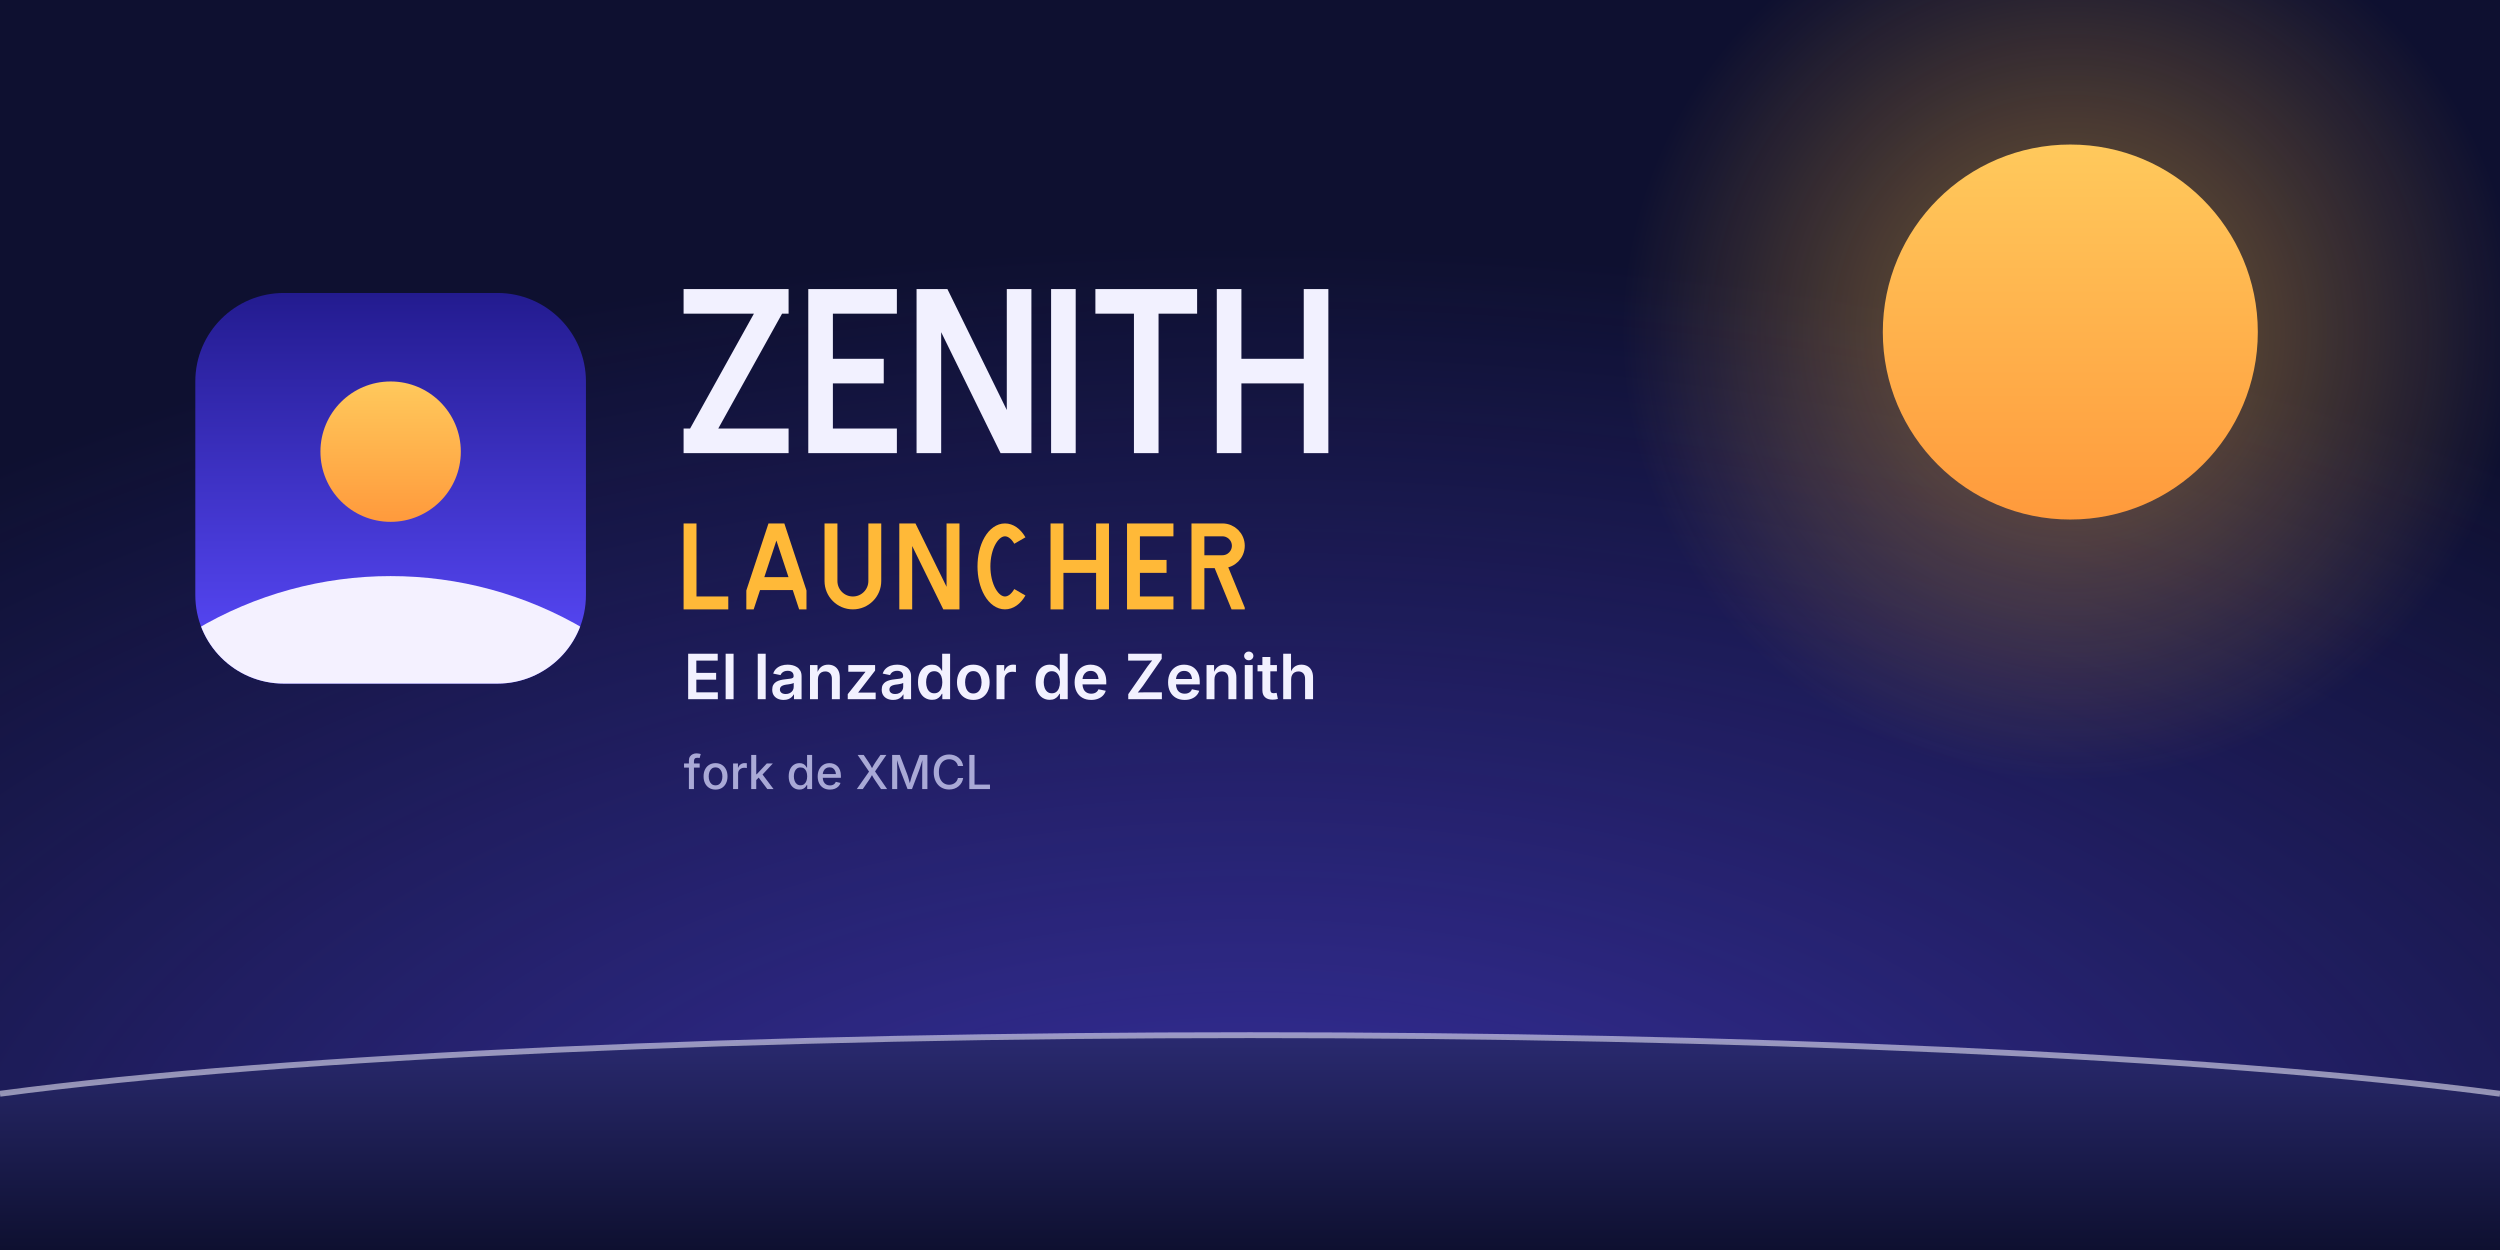
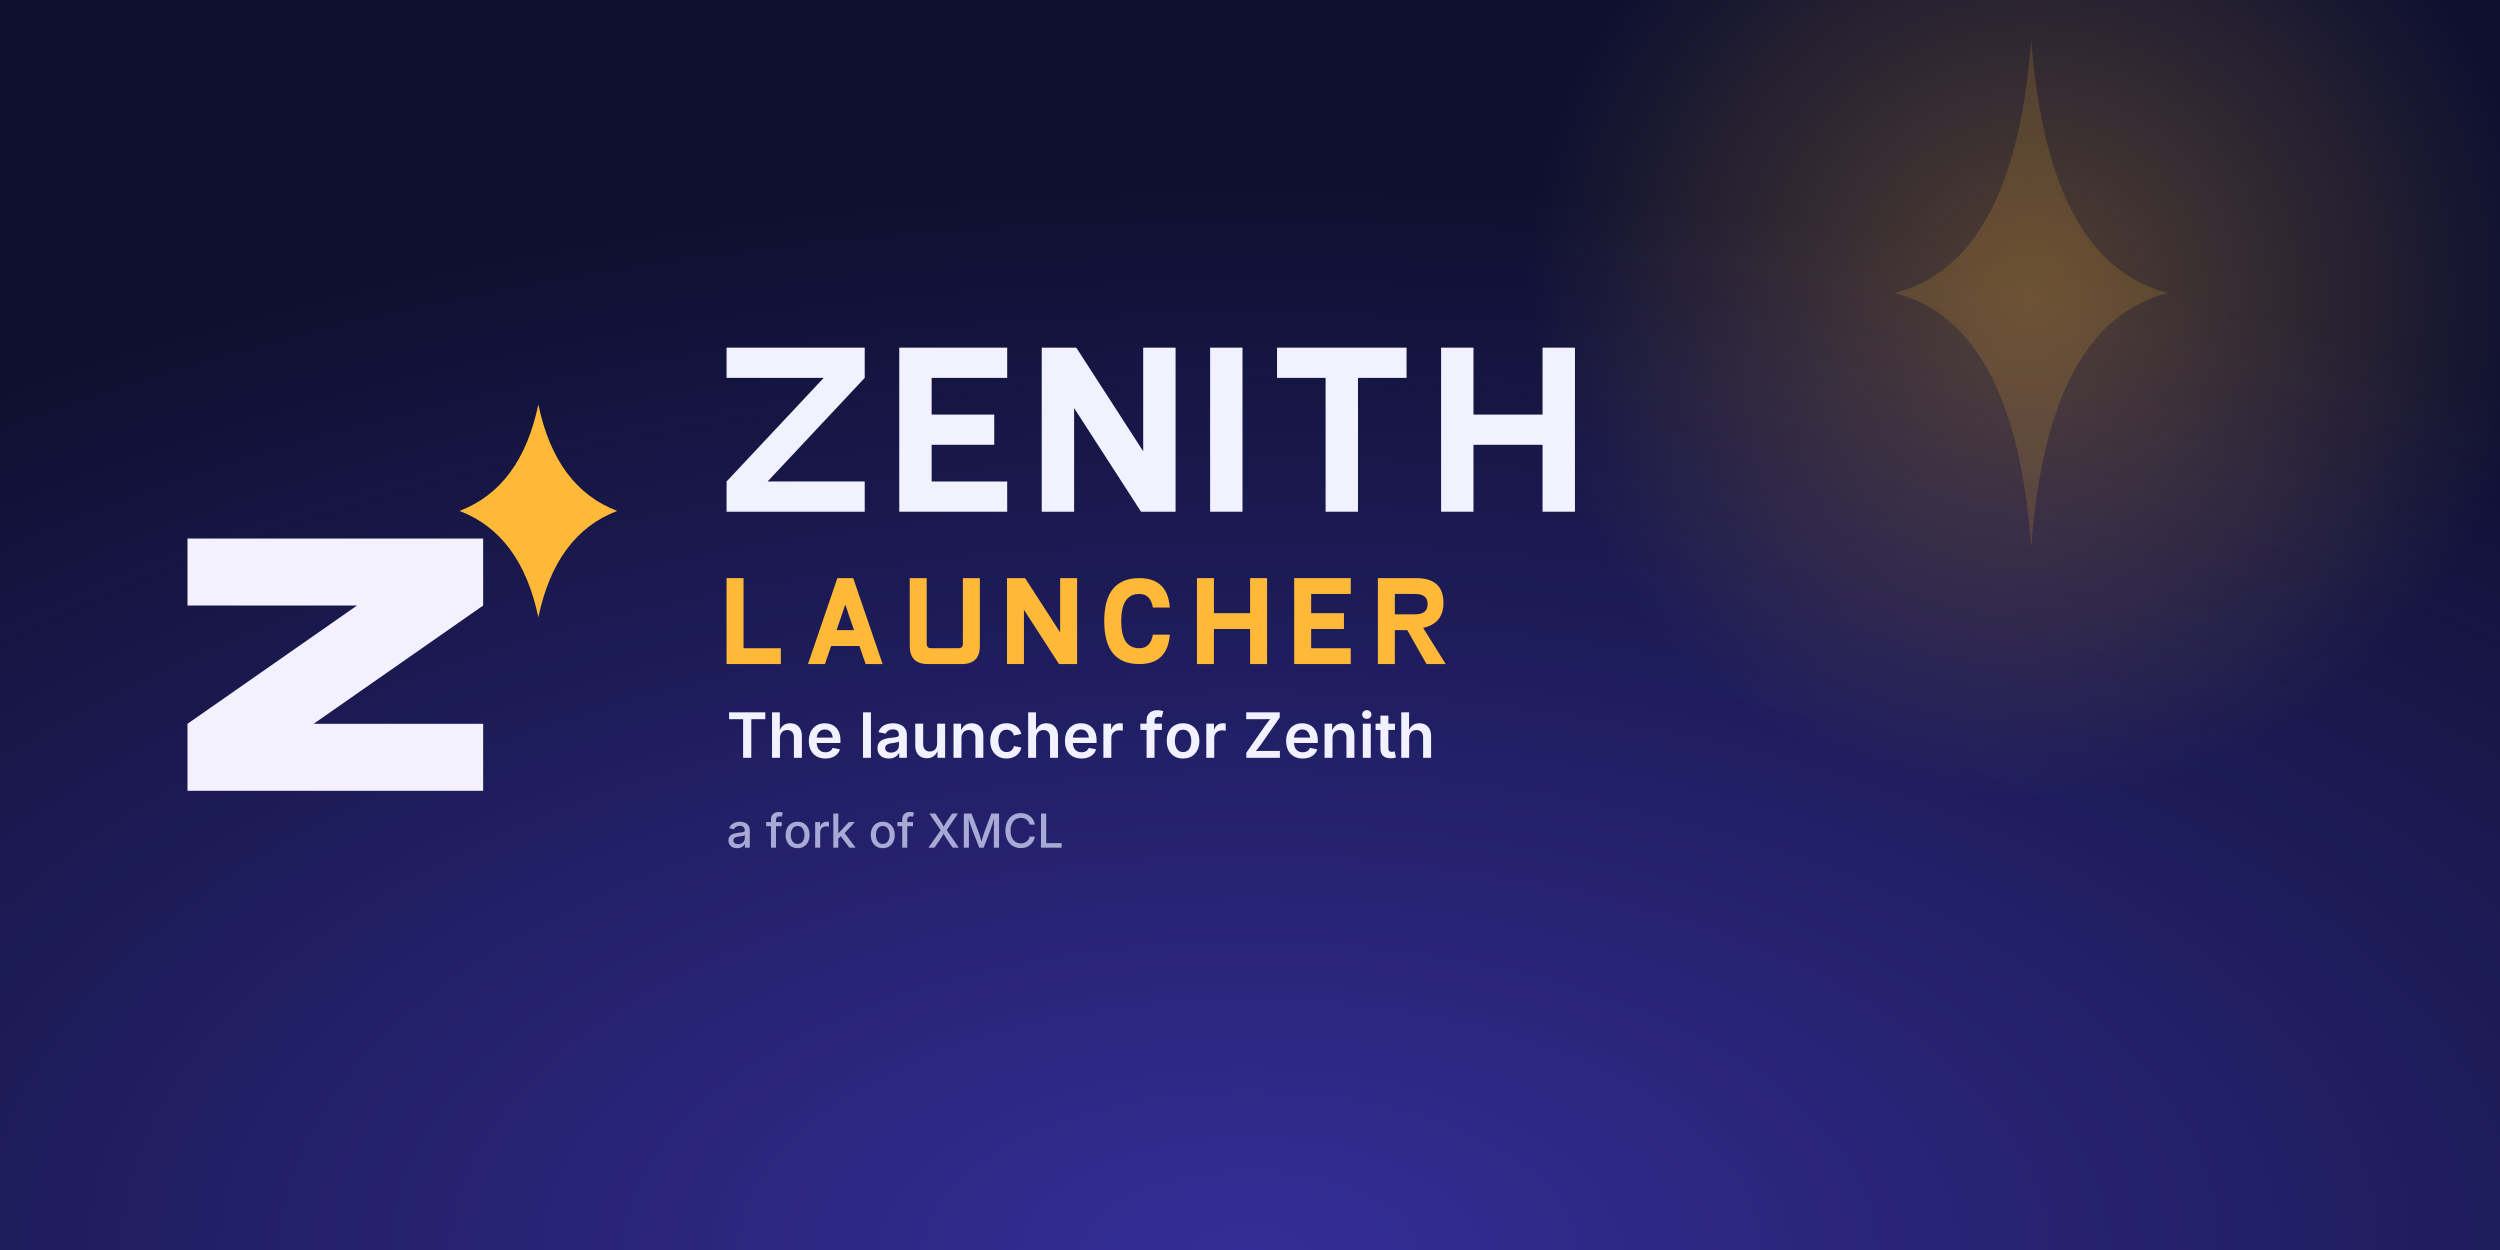
<svg xmlns="http://www.w3.org/2000/svg" width="1280" height="640" viewBox="0 0 1280 640" role="img" aria-label="Zenith Launcher">
  <defs>
-     <radialGradient id="glow" cx="0.5" cy="1" r="0.8">
-       <stop offset="0" stop-color="#5B4BFF" stop-opacity=".55" />
+     <radialGradient id="glow" cx="0.5" cy="1" r="0.85">
+       <stop offset="0" stop-color="#5B4BFF" stop-opacity=".5" />
      <stop offset="1" stop-color="#5B4BFF" stop-opacity="0" />
    </radialGradient>
-     <linearGradient id="sunb" x1="0" y1="0" x2="0" y2="1">
-       <stop offset="0" stop-color="#FFC95C" />
-       <stop offset="1" stop-color="#FF9A3C" />
-     </linearGradient>
    <radialGradient id="halo" cx="0.5" cy="0.5" r="0.5">
-       <stop offset="0.35" stop-color="#FFB938" stop-opacity=".30" />
+       <stop offset="0" stop-color="#FFB938" stop-opacity=".28" />
      <stop offset="1" stop-color="#FFB938" stop-opacity="0" />
    </radialGradient>
-     <linearGradient id="bg" x1="0" y1="0" x2="0" y2="1">
-       <stop offset="0" stop-color="#231B8F" />
-       <stop offset="1" stop-color="#5B4BFF" />
-     </linearGradient>
-     <linearGradient id="sun" x1="0" y1="0" x2="0" y2="1">
-       <stop offset="0" stop-color="#FFC95C" />
-       <stop offset="1" stop-color="#FF9A3C" />
-     </linearGradient>
-     <linearGradient id="hz" x1="0" y1="0" x2="0" y2="1">
-       <stop offset="0" stop-color="#2A2A70" />
-       <stop offset="1" stop-color="#0E1030" />
-     </linearGradient>
  </defs>
  <rect width="1280" height="640" fill="#0E1030" />
  <rect width="1280" height="640" fill="url(#glow)" />
-   <circle cx="1060" cy="170" r="230" fill="url(#halo)" />
-   <circle cx="1060" cy="170" r="96" fill="url(#sunb)" />
-   <path d="M0 560C300 520 980 520 1280 560V640H0Z" fill="url(#hz)" />
-   <path d="M0 560C300 520 980 520 1280 560" fill="none" stroke="#F4F1FF" stroke-opacity=".55" stroke-width="3" />
-   <g transform="translate(100 150) scale(0.78125)">
-     <rect width="256" height="256" rx="58" fill="url(#bg)" />
-     <circle cx="128" cy="104" r="46" fill="url(#sun)" />
-     <clipPath id="tc">
-       <rect width="256" height="256" rx="58" />
-     </clipPath>
-     <path d="M0 220.8A250 250 0 0 1 256 220.8V256H0Z" fill="#F4F1FF" clip-path="url(#tc)" />
-   </g>
-   <defs>
-     <clipPath id="zc64">
-       <rect x="0" y="0" width="64" height="100" />
-     </clipPath>
-     <clipPath id="zc54">
-       <rect x="0" y="0" width="54" height="100" />
-     </clipPath>
-     <clipPath id="zc70">
-       <rect x="0" y="0" width="70" height="100" />
-     </clipPath>
-     <clipPath id="zc15">
-       <rect x="0" y="0" width="15" height="100" />
-     </clipPath>
-     <clipPath id="zc62">
-       <rect x="0" y="0" width="62" height="100" />
-     </clipPath>
-     <clipPath id="zc68">
-       <rect x="0" y="0" width="68" height="100" />
-     </clipPath>
-   </defs>
-   <g transform="translate(350 148) scale(0.84)" fill="none" stroke="#F2F1FF" stroke-width="15" stroke-linejoin="miter" stroke-miterlimit="10">
-     <g transform="translate(0 0)">
-       <g clip-path="url(#zc64)">
-         <path d="M0 7.5H64M0 92.5H64M62 -4L2 104" />
+   <circle cx="1040" cy="150" r="260" fill="url(#halo)" />
+   <path d="M1040 20Q1048.4 134.4 1110 150Q1048.4 165.6 1040 280Q1031.6 165.6 970 150Q1031.6 134.4 1040 20Z" fill="#FFB938" fill-opacity=".16" />
+   <g transform="translate(0 46)">
+     <g transform="translate(96 150)">
+       <g transform="translate(0 79.72) scale(1.00917)">
+         <path d="M0 0L150 0L150 34L64 94L150 94L150 128L0 128L0 94L86 34L0 34Z" fill="#F4F1FF" />
+         <path d="M178 -68Q186.8 -25.88 218 -14Q186.8 -2.12 178 40Q169.2 -2.12 138 -14Q169.2 -25.88 178 -68Z" fill="#FFB938" />
      </g>
    </g>
-     <g transform="translate(76 0)">
-       <g clip-path="url(#zc54)">
-         <path d="M7.5 0V100M0 7.5H54M0 50H46M0 92.5H54" />
-       </g>
+     <g transform="translate(372 132) scale(1.10526)" fill="#F2F1FF">
+       <path transform="translate(0 0)" d="M0 0L64 0L64 14L19 62L64 62L64 76L0 76L0 62L45 14L0 14Z" fill-rule="evenodd" />
+       <path transform="translate(80 0)" d="M0 0L50 0L50 14L15 14L15 31L44 31L44 45L15 45L15 62L50 62L50 76L0 76Z" fill-rule="evenodd" />
+       <path transform="translate(146 0)" d="M0 0L16 0L47 48L47 0L62 0L62 76L46 76L15 28L15 76L0 76Z" fill-rule="evenodd" />
+       <path transform="translate(224 0)" d="M0 0L15 0L15 76L0 76Z" fill-rule="evenodd" />
+       <path transform="translate(255 0)" d="M0 0L60 0L60 14L37.5 14L37.5 76L22.5 76L22.5 14L0 14Z" fill-rule="evenodd" />
+       <path transform="translate(331 0)" d="M0 0L15 0L15 31L47 31L47 0L62 0L62 76L47 76L47 45L15 45L15 76L0 76Z" fill-rule="evenodd" />
    </g>
-     <g transform="translate(142 0)">
-       <g clip-path="url(#zc70)">
-         <path d="M7.5 0V100M62.5 0V100M7.5 -6L62.5 106" />
-       </g>
+     <g transform="translate(372 250) scale(0.57895)" fill="#FFB938">
+       <path transform="translate(0 0)" d="M0 0L15 0L15 62L48 62L48 76L0 76Z" fill-rule="evenodd" />
+       <path transform="translate(72 0)" d="M0 76L26 0L40 0L66 76L51 76L45.5 60L20.5 60L15 76ZM33 23.4L40.7 46L25.3 46Z" fill-rule="evenodd" />
+       <path transform="translate(162 0)" d="M0 0H15V58Q15 62 19 62H43Q47 62 47 58V0H62V60Q62 76 46 76H16Q0 76 0 60Z" fill-rule="evenodd" />
+       <path transform="translate(248 0)" d="M0 0L16 0L47 48L47 0L62 0L62 76L46 76L15 28L15 76L0 76Z" fill-rule="evenodd" />
+       <path transform="translate(334 0)" d="M58 26H43Q41 14 31 14Q15 14 15 38Q15 62 31 62Q41 62 43 50H58Q56 76 31 76Q0 76 0 38Q0 0 31 0Q56 0 58 26Z" fill-rule="evenodd" />
+       <path transform="translate(416 0)" d="M0 0L15 0L15 31L47 31L47 0L62 0L62 76L47 76L47 45L15 45L15 76L0 76Z" fill-rule="evenodd" />
+       <path transform="translate(502 0)" d="M0 0L50 0L50 14L15 14L15 31L44 31L44 45L15 45L15 62L50 62L50 76L0 76Z" fill-rule="evenodd" />
+       <path transform="translate(576 0)" d="M0 0H34Q58 0 58 22Q58 40 40 44L60 76H43L26 46H15V76H0ZM15 14V32H33Q44 32 44 23Q44 14 33 14Z" fill-rule="evenodd" />
    </g>
-     <g transform="translate(224 0)">
-       <g clip-path="url(#zc15)">
-         <path d="M7.5 0V100" />
-       </g>
-     </g>
-     <g transform="translate(251 0)">
-       <g clip-path="url(#zc62)">
-         <path d="M0 7.5H62M31 0V100" />
-       </g>
-     </g>
-     <g transform="translate(325 0)">
-       <g clip-path="url(#zc68)">
-         <path d="M7.5 0V100M60.5 0V100M0 50H68" />
-       </g>
-     </g>
+     <path fill="#F2F1FF" d="M380.48 322.23L373.30 322.23L373.30 318.72L391.83 318.72L391.83 322.23L384.66 322.23L384.66 342L380.48 342L380.48 322.23ZM399.34 331.77L399.34 331.77L399.34 342L395.28 342L395.28 318.72L399.28 318.72L399.28 327.75Q399.95 326.28 401.02 325.44L401.02 325.44Q402.44 324.31 404.58 324.31L404.58 324.31Q406.38 324.31 407.73 325.08Q409.08 325.84 409.82 327.31Q410.56 328.78 410.56 330.89L410.56 330.89L410.56 342L406.48 342L406.48 331.52Q406.48 329.77 405.58 328.77Q404.67 327.77 403.08 327.77L403.08 327.77Q402 327.77 401.16 328.23Q400.31 328.70 399.83 329.60Q399.34 330.50 399.34 331.77ZM422.59 342.36L422.59 342.36Q419.95 342.36 418.05 341.25Q416.16 340.14 415.13 338.13Q414.11 336.11 414.11 333.38L414.11 333.38Q414.11 330.67 415.12 328.64Q416.13 326.61 417.98 325.46Q419.83 324.31 422.33 324.31L422.33 324.31Q423.92 324.31 425.37 324.83Q426.81 325.34 427.93 326.42Q429.05 327.50 429.68 329.16Q430.31 330.83 430.31 333.13L430.31 333.13L430.31 334.41L418.14 334.41Q418.20 335.84 418.70 336.88L418.70 336.88Q419.27 338.02 420.28 338.59Q421.30 339.17 422.64 339.17L422.64 339.17Q423.53 339.17 424.26 338.91Q424.98 338.66 425.52 338.15Q426.05 337.64 426.31 336.91L426.31 336.91L430.05 337.67Q429.63 339.08 428.61 340.13Q427.59 341.19 426.07 341.77Q424.55 342.36 422.59 342.36ZM418.16 331.64L418.16 331.64L426.36 331.64Q426.27 330.67 425.94 329.86L425.94 329.86Q425.48 328.75 424.59 328.13Q423.69 327.50 422.34 327.50Q421 327.50 420.06 328.13Q419.13 328.77 418.64 329.81L418.64 329.81Q418.25 330.66 418.16 331.64ZM441.86 318.72L445.92 318.72L445.92 342L441.86 342L441.86 318.72ZM455.11 342.36L455.11 342.36Q453.45 342.36 452.13 341.76Q450.80 341.16 450.03 339.98Q449.27 338.81 449.27 337.09L449.27 337.09Q449.27 335.61 449.82 334.64Q450.38 333.67 451.32 333.09Q452.27 332.52 453.45 332.22Q454.64 331.92 455.92 331.80L455.92 331.80Q457.44 331.63 458.39 331.50Q459.34 331.38 459.79 331.09Q460.23 330.81 460.23 330.22L460.23 330.22L460.23 330.14Q460.23 329.28 459.89 328.68Q459.55 328.08 458.87 327.76Q458.19 327.44 457.19 327.44L457.19 327.44Q456.17 327.44 455.43 327.75Q454.69 328.06 454.22 328.56Q453.75 329.06 453.53 329.64L453.53 329.64L449.77 328.88Q450.28 327.33 451.36 326.32Q452.44 325.31 453.93 324.81Q455.42 324.31 457.17 324.31L457.17 324.31Q458.41 324.31 459.66 324.60Q460.92 324.89 461.97 325.58Q463.02 326.27 463.66 327.42Q464.30 328.58 464.30 330.33L464.30 330.33L464.30 342L460.41 342L460.41 339.59L460.25 339.59Q459.86 340.33 459.18 340.96Q458.50 341.59 457.49 341.98Q456.48 342.36 455.11 342.36ZM456.16 339.34L456.16 339.34Q457.42 339.34 458.34 338.84Q459.25 338.34 459.76 337.52Q460.27 336.70 460.27 335.73L460.27 335.73L460.27 333.67Q460.06 333.83 459.59 333.97Q459.11 334.11 458.52 334.22Q457.94 334.33 457.37 334.41Q456.80 334.48 456.41 334.53L456.41 334.53Q455.50 334.66 454.77 334.94Q454.03 335.22 453.62 335.73Q453.20 336.23 453.20 337.05L453.20 337.05Q453.20 337.80 453.59 338.30Q453.97 338.81 454.63 339.08Q455.30 339.34 456.16 339.34ZM474.59 342.22L474.59 342.22Q472.80 342.22 471.45 341.45Q470.09 340.69 469.35 339.21Q468.61 337.73 468.61 335.64L468.61 335.64L468.61 324.53L472.67 324.53L472.67 335.02Q472.67 336.77 473.59 337.77Q474.50 338.77 476.09 338.77L476.09 338.77Q477.17 338.77 478.02 338.30Q478.86 337.83 479.34 336.92Q479.81 336.02 479.81 334.77L479.81 334.77L479.81 324.53L483.89 324.53L483.89 342L480.03 342L480 338.52Q479.30 340.19 478.13 341.09L478.13 341.09Q476.69 342.22 474.59 342.22ZM492.27 331.77L492.27 331.77L492.27 342L488.20 342L488.20 324.53L492.05 324.53L492.09 328Q492.80 326.36 493.94 325.44L493.94 325.44Q495.36 324.31 497.50 324.31L497.50 324.31Q499.30 324.31 500.64 325.08Q501.98 325.84 502.73 327.31Q503.47 328.78 503.47 330.89L503.47 330.89L503.47 342L499.41 342L499.41 331.52Q499.41 329.77 498.50 328.77Q497.59 327.77 496 327.77L496 327.77Q494.92 327.77 494.08 328.23Q493.23 328.70 492.75 329.60Q492.27 330.50 492.27 331.77ZM515.36 342.36L515.36 342.36Q512.81 342.36 510.94 341.23Q509.06 340.09 508.04 338.07Q507.02 336.05 507.02 333.36L507.02 333.36Q507.02 330.64 508.04 328.60Q509.06 326.56 510.94 325.44Q512.81 324.31 515.36 324.31L515.36 324.31Q516.81 324.31 518.06 324.69Q519.31 325.06 520.30 325.77Q521.28 326.48 521.95 327.50Q522.61 328.52 522.89 329.80L522.89 329.80L519.09 330.59Q518.92 329.92 518.60 329.37Q518.28 328.81 517.81 328.42Q517.34 328.03 516.73 327.82Q516.13 327.61 515.39 327.61L515.39 327.61Q513.97 327.61 513.03 328.37Q512.09 329.13 511.63 330.41Q511.16 331.70 511.16 333.34L511.16 333.34Q511.16 334.95 511.63 336.25Q512.09 337.55 513.03 338.30Q513.97 339.06 515.39 339.06L515.39 339.06Q516.14 339.06 516.76 338.84Q517.38 338.63 517.85 338.22Q518.33 337.81 518.66 337.23Q518.98 336.66 519.14 335.95L519.14 335.95L522.94 336.75Q522.66 338.06 521.99 339.09Q521.33 340.13 520.34 340.85Q519.34 341.58 518.09 341.97Q516.83 342.36 515.36 342.36ZM530.48 331.77L530.48 331.77L530.48 342L526.42 342L526.42 318.72L530.42 318.72L530.42 327.75Q531.09 326.28 532.16 325.44L532.16 325.44Q533.58 324.31 535.72 324.31L535.72 324.31Q537.52 324.31 538.87 325.08Q540.22 325.84 540.96 327.31Q541.70 328.78 541.70 330.89L541.70 330.89L541.70 342L537.63 342L537.63 331.52Q537.63 329.77 536.72 328.77Q535.81 327.77 534.22 327.77L534.22 327.77Q533.14 327.77 532.30 328.23Q531.45 328.70 530.97 329.60Q530.48 330.50 530.48 331.77ZM553.73 342.36L553.73 342.36Q551.09 342.36 549.20 341.25Q547.30 340.14 546.27 338.13Q545.25 336.11 545.25 333.38L545.25 333.38Q545.25 330.67 546.26 328.64Q547.27 326.61 549.12 325.46Q550.97 324.31 553.47 324.31L553.47 324.31Q555.06 324.31 556.51 324.83Q557.95 325.34 559.07 326.42Q560.19 327.50 560.82 329.16Q561.45 330.83 561.45 333.13L561.45 333.13L561.45 334.41L549.28 334.41Q549.34 335.84 549.84 336.88L549.84 336.88Q550.41 338.02 551.42 338.59Q552.44 339.17 553.78 339.17L553.78 339.17Q554.67 339.17 555.40 338.91Q556.13 338.66 556.66 338.15Q557.19 337.64 557.45 336.91L557.45 336.91L561.19 337.67Q560.77 339.08 559.75 340.13Q558.73 341.19 557.21 341.77Q555.69 342.36 553.73 342.36ZM549.30 331.64L549.30 331.64L557.50 331.64Q557.41 330.67 557.08 329.86L557.08 329.86Q556.63 328.75 555.73 328.13Q554.83 327.50 553.48 327.50Q552.14 327.50 551.20 328.13Q550.27 328.77 549.78 329.81L549.78 329.81Q549.39 330.66 549.30 331.64ZM569 342L564.94 342L564.94 324.53L568.88 324.53L568.88 327.45L569.06 327.45Q569.53 325.94 570.70 325.12Q571.88 324.30 573.38 324.30L573.38 324.30Q573.72 324.30 574.14 324.33Q574.56 324.36 574.86 324.41L574.86 324.41L574.86 328.14Q574.61 328.06 574.05 328Q573.48 327.94 572.94 327.94L572.94 327.94Q571.81 327.94 570.91 328.42Q570.02 328.91 569.51 329.76Q569 330.61 569 331.72L569 331.72L569 342ZM591.11 324.53L594.89 324.53L594.89 327.72L591.11 327.72L591.11 342L587.06 342L587.06 327.72L583.86 327.72L583.86 324.53L587.06 324.53L587.06 322.86Q587.06 321.11 587.79 319.95Q588.52 318.80 589.76 318.21Q591 317.63 592.48 317.63L592.48 317.63Q593.56 317.63 594.39 317.80Q595.22 317.97 595.61 318.11L595.61 318.11L594.78 321.27Q594.52 321.19 594.13 321.10Q593.75 321.02 593.23 321.02L593.23 321.02Q592.09 321.02 591.60 321.58Q591.11 322.14 591.11 323.17L591.11 323.17L591.11 324.53ZM605.72 342.36L605.72 342.36Q603.17 342.36 601.30 341.23Q599.42 340.09 598.40 338.07Q597.38 336.05 597.38 333.36L597.38 333.36Q597.38 330.64 598.40 328.60Q599.42 326.56 601.30 325.44Q603.17 324.31 605.72 324.31L605.72 324.31Q608.28 324.31 610.16 325.44Q612.03 326.56 613.05 328.60Q614.08 330.64 614.08 333.36L614.08 333.36Q614.08 336.05 613.05 338.07Q612.03 340.09 610.16 341.23Q608.28 342.36 605.72 342.36ZM605.72 339.06L605.72 339.06Q607.14 339.06 608.09 338.30Q609.03 337.53 609.49 336.23Q609.95 334.94 609.95 333.34L609.95 333.34Q609.95 331.73 609.49 330.44Q609.03 329.14 608.09 328.38Q607.14 327.61 605.72 327.61L605.72 327.61Q604.30 327.61 603.37 328.38Q602.44 329.14 601.98 330.43Q601.52 331.72 601.52 333.34L601.52 333.34Q601.52 334.94 601.98 336.23Q602.44 337.53 603.37 338.30Q604.30 339.06 605.72 339.06ZM621.69 342L617.63 342L617.63 324.53L621.56 324.53L621.56 327.45L621.75 327.45Q622.22 325.94 623.39 325.12Q624.56 324.30 626.06 324.30L626.06 324.30Q626.41 324.30 626.83 324.33Q627.25 324.36 627.55 324.41L627.55 324.41L627.55 328.14Q627.30 328.06 626.73 328Q626.17 327.94 625.63 327.94L625.63 327.94Q624.50 327.94 623.60 328.42Q622.70 328.91 622.20 329.76Q621.69 330.61 621.69 331.72L621.69 331.72L621.69 342ZM655.31 342L638.11 342L638.11 339.41L647.88 325.34Q648.69 324.19 649.66 323.02L649.66 323.02Q650 322.59 650.36 322.16L650.36 322.16Q649.63 322.20 648.89 322.20L648.89 322.20Q647.36 322.23 645.83 322.23L645.83 322.23L638.05 322.23L638.05 318.72L655.23 318.72L655.23 321.34L645.64 335.16Q644.78 336.38 643.78 337.59L643.78 337.59Q643.38 338.08 642.97 338.56L642.97 338.56Q643.77 338.52 644.55 338.50L644.55 338.50Q646.11 338.48 647.67 338.48L647.67 338.48L655.31 338.48L655.31 342ZM666.98 342.36L666.98 342.36Q664.34 342.36 662.45 341.25Q660.55 340.14 659.52 338.13Q658.50 336.11 658.50 333.38L658.50 333.38Q658.50 330.67 659.51 328.64Q660.52 326.61 662.37 325.46Q664.22 324.31 666.72 324.31L666.72 324.31Q668.31 324.31 669.76 324.83Q671.20 325.34 672.32 326.42Q673.44 327.50 674.07 329.16Q674.70 330.83 674.70 333.13L674.70 333.13L674.70 334.41L662.53 334.41Q662.59 335.84 663.09 336.88L663.09 336.88Q663.66 338.02 664.67 338.59Q665.69 339.17 667.03 339.17L667.03 339.17Q667.92 339.17 668.65 338.91Q669.38 338.66 669.91 338.15Q670.44 337.64 670.70 336.91L670.70 336.91L674.44 337.67Q674.02 339.08 673 340.13Q671.98 341.19 670.46 341.77Q668.94 342.36 666.98 342.36ZM662.55 331.64L662.55 331.64L670.75 331.64Q670.66 330.67 670.33 329.86L670.33 329.86Q669.88 328.75 668.98 328.13Q668.08 327.50 666.73 327.50Q665.39 327.50 664.45 328.13Q663.52 328.77 663.03 329.81L663.03 329.81Q662.64 330.66 662.55 331.64ZM682.25 331.77L682.25 331.77L682.25 342L678.19 342L678.19 324.53L682.03 324.53L682.08 328Q682.78 326.36 683.92 325.44L683.92 325.44Q685.34 324.31 687.48 324.31L687.48 324.31Q689.28 324.31 690.63 325.08Q691.97 325.84 692.71 327.31Q693.45 328.78 693.45 330.89L693.45 330.89L693.45 342L689.39 342L689.39 331.52Q689.39 329.77 688.48 328.77Q687.58 327.77 685.98 327.77L685.98 327.77Q684.91 327.77 684.06 328.23Q683.22 328.70 682.73 329.60Q682.25 330.50 682.25 331.77ZM701.83 342L697.77 342L697.77 324.53L701.83 324.53L701.83 342ZM699.80 322.06L699.80 322.06Q698.83 322.06 698.13 321.41Q697.44 320.75 697.44 319.84L697.44 319.84Q697.44 318.91 698.13 318.26Q698.83 317.61 699.80 317.61L699.80 317.61Q700.78 317.61 701.48 318.26Q702.17 318.91 702.17 319.83L702.17 319.83Q702.17 320.75 701.48 321.41Q700.78 322.06 699.80 322.06ZM710.84 324.53L714.22 324.53L714.22 327.72L710.84 327.72L710.84 337.08Q710.84 338.03 711.25 338.48Q711.66 338.92 712.58 338.92L712.58 338.92Q712.86 338.92 713.32 338.85Q713.78 338.78 714.06 338.72L714.06 338.72L714.70 341.86Q714.03 342.06 713.33 342.15Q712.63 342.23 711.98 342.23L711.98 342.23Q709.47 342.23 708.13 340.98Q706.78 339.73 706.78 337.42L706.78 337.42L706.78 327.72L704.30 327.72L704.30 324.53L706.78 324.53L706.78 320.38L710.84 320.38L710.84 324.53ZM721.50 331.77L721.50 331.77L721.50 342L717.44 342L717.44 318.72L721.44 318.72L721.44 327.75Q722.11 326.28 723.17 325.44L723.17 325.44Q724.59 324.31 726.73 324.31L726.73 324.31Q728.53 324.31 729.88 325.08Q731.23 325.84 731.98 327.31Q732.72 328.78 732.72 330.89L732.72 330.89L732.72 342L728.64 342L728.64 331.52Q728.64 329.77 727.73 328.77Q726.83 327.77 725.23 327.77L725.23 327.77Q724.16 327.77 723.31 328.23Q722.47 328.70 721.98 329.60Q721.50 330.50 721.50 331.77Z" />
+     <path fill="#A9A9D6" d="M377.40 388.29L377.40 388.29Q376.16 388.29 375.15 387.83Q374.14 387.37 373.56 386.48Q372.97 385.59 372.97 384.30L372.97 384.30Q372.97 383.18 373.40 382.47Q373.83 381.75 374.56 381.33Q375.29 380.91 376.19 380.70Q377.09 380.49 378.01 380.38L378.01 380.38Q379.17 380.24 379.90 380.15Q380.63 380.07 380.97 379.86Q381.32 379.66 381.32 379.20L381.32 379.20L381.32 379.13Q381.32 378.39 381.04 377.89Q380.75 377.38 380.20 377.11Q379.64 376.83 378.81 376.83L378.81 376.83Q377.95 376.83 377.34 377.10Q376.72 377.36 376.34 377.77Q375.96 378.18 375.77 378.63L375.77 378.63L373.35 377.99Q373.79 376.82 374.63 376.11Q375.46 375.39 376.54 375.06Q377.61 374.73 378.76 374.73L378.76 374.73Q379.56 374.73 380.45 374.92Q381.34 375.11 382.13 375.60Q382.91 376.09 383.40 376.98Q383.89 377.88 383.89 379.30L383.89 379.30L383.89 388L381.40 388L381.40 386.21L381.27 386.21Q381.01 386.71 380.51 387.19Q380.00 387.67 379.24 387.98Q378.47 388.29 377.40 388.29ZM377.98 386.22L377.98 386.22Q379.03 386.22 379.78 385.81Q380.53 385.40 380.93 384.72Q381.33 384.04 381.33 383.28L381.33 383.28L381.33 381.60Q381.19 381.74 380.79 381.85Q380.40 381.96 379.90 382.05Q379.39 382.14 378.93 382.20Q378.46 382.26 378.15 382.29L378.15 382.29Q377.43 382.39 376.82 382.61Q376.22 382.83 375.86 383.24Q375.50 383.65 375.50 384.33L375.50 384.33Q375.50 384.95 375.83 385.38Q376.15 385.80 376.70 386.01Q377.25 386.22 377.98 386.22ZM397.32 374.90L400.25 374.90L400.25 377.00L397.32 377.00L397.32 388L394.75 388L394.75 377.00L392.26 377.00L392.26 374.90L394.75 374.90L394.75 373.40Q394.75 372.18 395.29 371.36Q395.84 370.54 396.73 370.13Q397.62 369.72 398.65 369.72L398.65 369.72Q399.43 369.72 399.99 369.85Q400.55 369.98 400.80 370.07L400.80 370.07L400.21 372.16Q400.02 372.10 399.74 372.03Q399.47 371.97 399.06 371.97L399.06 371.97Q398.14 371.97 397.73 372.43Q397.32 372.88 397.32 373.75L397.32 373.75L397.32 374.90ZM408.38 388.27L408.38 388.27Q406.54 388.27 405.16 387.43Q403.78 386.58 403.02 385.06Q402.26 383.54 402.26 381.52L402.26 381.52Q402.26 379.48 403.02 377.95Q403.78 376.42 405.16 375.58Q406.54 374.73 408.38 374.73L408.38 374.73Q410.23 374.73 411.60 375.58Q412.98 376.42 413.74 377.95Q414.50 379.48 414.50 381.52L414.50 381.52Q414.50 383.54 413.74 385.06Q412.98 386.58 411.60 387.43Q410.23 388.27 408.38 388.27ZM408.38 386.09L408.38 386.09Q409.57 386.09 410.35 385.46Q411.13 384.84 411.51 383.80Q411.89 382.76 411.89 381.52L411.89 381.52Q411.89 380.27 411.51 379.22Q411.13 378.17 410.35 377.54Q409.57 376.91 408.38 376.91L408.38 376.91Q407.19 376.91 406.42 377.54Q405.64 378.17 405.26 379.21Q404.88 380.25 404.88 381.52L404.88 381.52Q404.88 382.76 405.26 383.80Q405.64 384.84 406.42 385.46Q407.19 386.09 408.38 386.09ZM419.94 388L417.36 388L417.36 374.90L419.86 374.90L419.86 377.01L420 377.01Q420.36 375.93 421.27 375.32Q422.17 374.71 423.32 374.71L423.32 374.71Q423.56 374.71 423.88 374.73Q424.20 374.75 424.41 374.78L424.41 374.78L424.41 377.24Q424.27 377.20 423.87 377.15Q423.47 377.10 423.06 377.10L423.06 377.10Q422.17 377.10 421.45 377.48Q420.74 377.85 420.34 378.51Q419.94 379.18 419.94 380.04L419.94 380.04L419.94 388ZM429.22 388L426.64 388L426.64 370.54L429.22 370.54L429.22 380.43L429.46 380.43L434.63 374.90L437.72 374.90L432.45 380.55L438.08 388L434.89 388L430.48 382.13L429.22 383.38L429.22 388ZM451.97 388.27L451.97 388.27Q450.13 388.27 448.75 387.43Q447.38 386.58 446.61 385.06Q445.85 383.54 445.85 381.52L445.85 381.52Q445.85 379.48 446.61 377.95Q447.38 376.42 448.75 375.58Q450.13 374.73 451.97 374.73L451.97 374.73Q453.82 374.73 455.20 375.58Q456.57 376.42 457.34 377.95Q458.10 379.48 458.10 381.52L458.10 381.52Q458.10 383.54 457.34 385.06Q456.57 386.58 455.20 387.43Q453.82 388.27 451.97 388.27ZM451.97 386.09L451.97 386.09Q453.16 386.09 453.94 385.46Q454.72 384.84 455.10 383.80Q455.48 382.76 455.48 381.52L455.48 381.52Q455.48 380.27 455.10 379.22Q454.72 378.17 453.94 377.54Q453.16 376.91 451.97 376.91L451.97 376.91Q450.79 376.91 450.01 377.54Q449.24 378.17 448.86 379.21Q448.48 380.25 448.48 381.52L448.48 381.52Q448.48 382.76 448.86 383.80Q449.24 384.84 450.01 385.46Q450.79 386.09 451.97 386.09ZM464.52 374.90L467.45 374.90L467.45 377.00L464.52 377.00L464.52 388L461.94 388L461.94 377.00L459.46 377.00L459.46 374.90L461.94 374.90L461.94 373.40Q461.94 372.18 462.49 371.36Q463.03 370.54 463.92 370.13Q464.81 369.72 465.84 369.72L465.84 369.72Q466.63 369.72 467.19 369.85Q467.74 369.98 468 370.07L468 370.07L467.40 372.16Q467.21 372.10 466.94 372.03Q466.66 371.97 466.25 371.97L466.25 371.97Q465.34 371.97 464.93 372.43Q464.52 372.88 464.52 373.75L464.52 373.75L464.52 374.90ZM478.44 388L475.37 388L481.64 379.06L475.82 370.54L478.92 370.54L481.23 373.98Q481.79 374.80 482.14 375.40Q482.50 376 482.79 376.56L482.79 376.56Q482.96 376.90 483.16 377.29L483.16 377.29Q483.36 376.90 483.55 376.57L483.55 376.57Q483.84 376.01 484.21 375.41Q484.57 374.80 485.12 373.98L485.12 373.98L487.48 370.54L490.51 370.54L484.71 378.98L490.90 388L487.78 388L484.93 383.83Q484.44 383.10 484.11 382.58Q483.79 382.06 483.52 381.55L483.52 381.55Q483.34 381.24 483.14 380.86L483.14 380.86Q482.95 381.23 482.78 381.53L482.78 381.53Q482.50 382.04 482.17 382.56Q481.84 383.09 481.32 383.83L481.32 383.83L478.44 388ZM496.08 388L493.48 388L493.48 370.54L497.41 370.54L501.22 380.56Q501.39 381.00 501.59 381.68Q501.80 382.36 502.02 383.16Q502.24 383.96 502.44 384.73L502.44 384.73Q502.48 384.88 502.51 385.02L502.51 385.02Q502.55 384.89 502.58 384.77L502.58 384.77Q502.78 384.00 503.00 383.21Q503.23 382.41 503.44 381.71Q503.65 381.00 503.81 380.56L503.81 380.56L507.56 370.54L511.52 370.54L511.52 388L508.86 388L508.86 378.60Q508.86 378.06 508.88 377.31Q508.89 376.56 508.90 375.72Q508.92 374.89 508.95 374.03L508.95 374.03Q508.95 373.57 508.96 373.14L508.96 373.14Q508.82 373.64 508.66 374.15L508.66 374.15Q508.38 375.06 508.12 375.91Q507.86 376.75 507.62 377.45Q507.38 378.14 507.21 378.60L507.21 378.60L503.64 388L501.35 388L497.73 378.60Q497.55 378.16 497.33 377.47Q497.10 376.79 496.83 375.95Q496.56 375.11 496.28 374.20L496.28 374.20Q496.13 373.71 495.97 373.22L495.97 373.22Q495.98 373.57 496.00 373.94L496.00 373.94Q496.01 374.78 496.03 375.64Q496.04 376.49 496.06 377.26Q496.08 378.03 496.08 378.60L496.08 378.60L496.08 388ZM522.63 388.23L522.63 388.23Q520.37 388.23 518.59 387.16Q516.81 386.09 515.79 384.08Q514.77 382.07 514.77 379.28L514.77 379.28Q514.77 376.48 515.79 374.47Q516.81 372.46 518.59 371.38Q520.37 370.30 522.63 370.30L522.63 370.30Q524.02 370.30 525.23 370.70Q526.44 371.10 527.40 371.86Q528.35 372.63 528.98 373.71Q529.61 374.80 529.83 376.19L529.83 376.19L527.14 376.19Q526.98 375.36 526.56 374.72Q526.15 374.08 525.55 373.63Q524.95 373.19 524.21 372.96Q523.48 372.74 522.66 372.74L522.66 372.74Q521.16 372.74 519.97 373.50Q518.78 374.25 518.10 375.71Q517.42 377.17 517.42 379.28L517.42 379.28Q517.42 381.39 518.11 382.85Q518.80 384.31 519.98 385.05Q521.17 385.80 522.66 385.80L522.66 385.80Q523.48 385.80 524.21 385.57Q524.94 385.34 525.54 384.90Q526.15 384.46 526.56 383.82Q526.98 383.17 527.14 382.35L527.14 382.35L529.84 382.35Q529.64 383.64 529.03 384.71Q528.42 385.79 527.47 386.58Q526.52 387.38 525.30 387.81Q524.07 388.23 522.63 388.23ZM543.56 388L532.98 388L532.98 370.54L535.65 370.54L535.65 385.70L543.56 385.70L543.56 388Z" />
  </g>
-   <defs>
-     <clipPath id="lc52">
-       <rect x="0" y="0" width="52" height="100" />
-     </clipPath>
-     <clipPath id="lc70">
-       <rect x="0" y="0" width="70" height="100" />
-     </clipPath>
-     <clipPath id="lc66">
-       <rect x="0" y="0" width="66" height="100" />
-     </clipPath>
-     <clipPath id="lc64">
-       <rect x="0" y="0" width="64" height="100" />
-     </clipPath>
-     <clipPath id="lc68">
-       <rect x="0" y="0" width="68" height="100" />
-     </clipPath>
-     <clipPath id="lc54">
-       <rect x="0" y="0" width="54" height="100" />
-     </clipPath>
-     <clipPath id="lc62">
-       <rect x="0" y="0" width="62" height="100" />
-     </clipPath>
-   </defs>
-   <g transform="translate(350 268) scale(0.44)" fill="none" stroke="#FFB938" stroke-width="15" stroke-linejoin="miter" stroke-miterlimit="10">
-     <g transform="translate(0 0)">
-       <g clip-path="url(#lc52)">
-         <path d="M7.5 0V100M0 92.5H52" />
-       </g>
-     </g>
-     <g transform="translate(73 0)">
-       <g clip-path="url(#lc70)">
-         <path d="M-2 108L35 -4L72 108M16 70H54" />
-       </g>
-     </g>
-     <g transform="translate(164 0)">
-       <g clip-path="url(#lc66)">
-         <path d="M7.5 0V67A25.5 25.5 0 0 0 58.5 67V0" />
-       </g>
-     </g>
-     <g transform="translate(251 0)">
-       <g clip-path="url(#lc70)">
-         <path d="M7.5 0V100M62.5 0V100M7.5 -6L62.5 106" />
-       </g>
-     </g>
-     <g transform="translate(342 0)">
-       <g clip-path="url(#lc64)">
-         <path d="M49.3 19.9A24.5 42.5 0 1 0 49.3 80.1" />
-       </g>
-     </g>
-     <g transform="translate(427 0)">
-       <g clip-path="url(#lc68)">
-         <path d="M7.5 0V100M60.5 0V100M0 50H68" />
-       </g>
-     </g>
-     <g transform="translate(516 0)">
-       <g clip-path="url(#lc54)">
-         <path d="M7.5 0V100M0 7.5H54M0 50H46M0 92.5H54" />
-       </g>
-     </g>
-     <g transform="translate(591 0)">
-       <g clip-path="url(#lc62)">
-         <path d="M7.5 0V100M0 7.5H36A18.5 18.5 0 0 1 36 44.5H7.5M32 44.5L58 108" />
-       </g>
-     </g>
-   </g>
-   <path fill="#F2F1FF" d="M367.53 358L352.34 358L352.34 334.72L367.47 334.72L367.47 338.23L356.52 338.23L356.52 344.52L366.66 344.52L366.66 347.98L356.52 347.98L356.52 354.48L367.53 354.48M371.53 334.72L375.59 334.72L375.59 358L371.53 358M387.97 334.72L392.03 334.72L392.03 358L387.97 358M401.22 358.36Q399.56 358.36 398.23 357.76Q396.91 357.16 396.14 355.98Q395.38 354.81 395.38 353.09Q395.38 351.61 395.93 350.64Q396.48 349.67 397.43 349.09Q398.38 348.52 399.56 348.22Q400.75 347.92 402.03 347.80Q403.55 347.63 404.50 347.50Q405.45 347.38 405.90 347.09Q406.34 346.81 406.34 346.22L406.34 346.14Q406.34 345.28 406 344.68Q405.66 344.08 404.98 343.76Q404.30 343.44 403.30 343.44Q402.28 343.44 401.54 343.75Q400.80 344.06 400.33 344.56Q399.86 345.06 399.64 345.64L395.88 344.88Q396.39 343.33 397.47 342.32Q398.55 341.31 400.04 340.81Q401.53 340.31 403.28 340.31Q404.52 340.31 405.77 340.60Q407.03 340.89 408.08 341.58Q409.13 342.27 409.77 343.42Q410.41 344.58 410.41 346.33L410.41 358L406.52 358L406.52 355.59L406.36 355.59Q405.97 356.33 405.29 356.96Q404.61 357.59 403.60 357.98Q402.59 358.36 401.22 358.36M402.27 355.34Q403.53 355.34 404.45 354.84Q405.36 354.34 405.87 353.52Q406.38 352.70 406.38 351.73L406.38 349.67Q406.17 349.83 405.70 349.97Q405.22 350.11 404.63 350.22Q404.05 350.33 403.48 350.41Q402.91 350.48 402.52 350.53Q401.61 350.66 400.88 350.94Q400.14 351.22 399.73 351.73Q399.31 352.23 399.31 353.05Q399.31 353.80 399.70 354.30Q400.08 354.81 400.74 355.08Q401.41 355.34 402.27 355.34M418.78 347.77L418.78 358L414.72 358L414.72 340.53L418.56 340.53L418.61 344Q419.31 342.36 420.45 341.44Q421.88 340.31 424.02 340.31Q425.81 340.31 427.16 341.08Q428.50 341.84 429.24 343.31Q429.98 344.78 429.98 346.89L429.98 358L425.92 358L425.92 347.52Q425.92 345.77 425.02 344.77Q424.11 343.77 422.52 343.77Q421.44 343.77 420.59 344.23Q419.75 344.70 419.27 345.60Q418.78 346.50 418.78 347.77M448.34 358L434.05 358L434.05 355.41L443.06 344.06L443.06 343.92L434.33 343.92L434.33 340.53L448.05 340.53L448.05 343.34L439.45 354.47L439.45 354.61L448.34 354.61M457.28 358.36Q455.63 358.36 454.30 357.76Q452.97 357.16 452.20 355.98Q451.44 354.81 451.44 353.09Q451.44 351.61 451.99 350.64Q452.55 349.67 453.49 349.09Q454.44 348.52 455.63 348.22Q456.81 347.92 458.09 347.80Q459.61 347.63 460.56 347.50Q461.52 347.38 461.96 347.09Q462.41 346.81 462.41 346.22L462.41 346.14Q462.41 345.28 462.06 344.68Q461.72 344.08 461.04 343.76Q460.36 343.44 459.36 343.44Q458.34 343.44 457.60 343.75Q456.86 344.06 456.39 344.56Q455.92 345.06 455.70 345.64L451.94 344.88Q452.45 343.33 453.53 342.32Q454.61 341.31 456.10 340.81Q457.59 340.31 459.34 340.31Q460.58 340.31 461.84 340.60Q463.09 340.89 464.14 341.58Q465.19 342.27 465.83 343.42Q466.47 344.58 466.47 346.33L466.47 358L462.58 358L462.58 355.59L462.42 355.59Q462.03 356.33 461.35 356.96Q460.67 357.59 459.66 357.98Q458.66 358.36 457.28 358.36M458.33 355.34Q459.59 355.34 460.51 354.84Q461.42 354.34 461.93 353.52Q462.44 352.70 462.44 351.73L462.44 349.67Q462.23 349.83 461.76 349.97Q461.28 350.11 460.70 350.22Q460.11 350.33 459.54 350.41Q458.97 350.48 458.58 350.53Q457.67 350.66 456.94 350.94Q456.20 351.22 455.79 351.73Q455.38 352.23 455.38 353.05Q455.38 353.80 455.76 354.30Q456.14 354.81 456.80 355.08Q457.47 355.34 458.33 355.34M477.22 358.31Q475.16 358.31 473.52 357.26Q471.89 356.20 470.95 354.19Q470.02 352.17 470.02 349.30Q470.02 346.39 470.98 344.38Q471.94 342.38 473.57 341.34Q475.20 340.31 477.20 340.31Q478.77 340.31 479.76 340.84Q480.75 341.36 481.34 342.08Q481.92 342.80 482.22 343.42L482.39 343.42L482.39 334.72L486.45 334.72L486.45 358L482.47 358L482.47 355.23L482.22 355.23Q481.91 355.86 481.30 356.58Q480.70 357.30 479.72 357.80Q478.73 358.31 477.22 358.31M478.33 354.97Q479.66 354.97 480.58 354.26Q481.50 353.55 481.98 352.27Q482.47 350.98 482.47 349.28Q482.47 347.58 481.99 346.32Q481.52 345.06 480.59 344.36Q479.66 343.66 478.33 343.66Q476.95 343.66 476.03 344.38Q475.11 345.11 474.64 346.38Q474.17 347.66 474.17 349.28Q474.17 350.91 474.64 352.20Q475.11 353.48 476.04 354.23Q476.97 354.97 478.33 354.97M498.33 358.36Q495.78 358.36 493.91 357.23Q492.03 356.09 491.01 354.07Q489.98 352.05 489.98 349.36Q489.98 346.64 491.01 344.60Q492.03 342.56 493.91 341.44Q495.78 340.31 498.33 340.31Q500.89 340.31 502.77 341.44Q504.64 342.56 505.66 344.60Q506.69 346.64 506.69 349.36Q506.69 352.05 505.66 354.07Q504.64 356.09 502.77 357.23Q500.89 358.36 498.33 358.36M498.33 355.06Q499.75 355.06 500.70 354.30Q501.64 353.53 502.10 352.23Q502.56 350.94 502.56 349.34Q502.56 347.73 502.10 346.44Q501.64 345.14 500.70 344.38Q499.75 343.61 498.33 343.61Q496.91 343.61 495.98 344.38Q495.05 345.14 494.59 346.43Q494.13 347.72 494.13 349.34Q494.13 350.94 494.59 352.23Q495.05 353.53 495.98 354.30Q496.91 355.06 498.33 355.06M514.30 358L510.23 358L510.23 340.53L514.17 340.53L514.17 343.45L514.36 343.45Q514.83 341.94 516 341.12Q517.17 340.30 518.67 340.30Q519.02 340.30 519.44 340.33Q519.86 340.36 520.16 340.41L520.16 344.14Q519.91 344.06 519.34 344Q518.78 343.94 518.23 343.94Q517.11 343.94 516.21 344.42Q515.31 344.91 514.80 345.76Q514.30 346.61 514.30 347.72M537.44 358.31Q535.38 358.31 533.74 357.26Q532.11 356.20 531.17 354.19Q530.23 352.17 530.23 349.30Q530.23 346.39 531.20 344.38Q532.16 342.38 533.79 341.34Q535.42 340.31 537.42 340.31Q538.98 340.31 539.98 340.84Q540.97 341.36 541.55 342.08Q542.14 342.80 542.44 343.42L542.61 343.42L542.61 334.72L546.67 334.72L546.67 358L542.69 358L542.69 355.23L542.44 355.23Q542.13 355.86 541.52 356.58Q540.92 357.30 539.94 357.80Q538.95 358.31 537.44 358.31M538.55 354.97Q539.88 354.97 540.80 354.26Q541.72 353.55 542.20 352.27Q542.69 350.98 542.69 349.28Q542.69 347.58 542.21 346.32Q541.73 345.06 540.80 344.36Q539.88 343.66 538.55 343.66Q537.17 343.66 536.25 344.38Q535.33 345.11 534.86 346.38Q534.39 347.66 534.39 349.28Q534.39 350.91 534.86 352.20Q535.33 353.48 536.26 354.23Q537.19 354.97 538.55 354.97M558.69 358.36Q556.05 358.36 554.15 357.25Q552.25 356.14 551.23 354.13Q550.20 352.11 550.20 349.38Q550.20 346.67 551.21 344.64Q552.22 342.61 554.07 341.46Q555.92 340.31 558.42 340.31Q560.02 340.31 561.46 340.83Q562.91 341.34 564.02 342.42Q565.14 343.50 565.77 345.16Q566.41 346.83 566.41 349.13L566.41 350.41L554.23 350.41Q554.30 351.84 554.80 352.88Q555.36 354.02 556.38 354.59Q557.39 355.17 558.73 355.17Q559.63 355.17 560.35 354.91Q561.08 354.66 561.61 354.15Q562.14 353.64 562.41 352.91L566.14 353.67Q565.72 355.08 564.70 356.13Q563.69 357.19 562.16 357.77Q560.64 358.36 558.69 358.36M554.25 347.64L562.45 347.64Q562.36 346.67 562.03 345.86Q561.58 344.75 560.68 344.13Q559.78 343.50 558.44 343.50Q557.09 343.50 556.16 344.13Q555.22 344.77 554.73 345.81Q554.34 346.66 554.25 347.64M594.88 358L577.67 358L577.67 355.41L587.44 341.34Q588.25 340.19 589.22 339.02Q589.56 338.59 589.92 338.16Q589.19 338.20 588.45 338.20Q586.92 338.23 585.39 338.23L577.61 338.23L577.61 334.72L594.80 334.72L594.80 337.34L585.20 351.16Q584.34 352.38 583.34 353.59Q582.94 354.08 582.53 354.56Q583.33 354.52 584.11 354.50Q585.67 354.48 587.23 354.48L594.88 354.48M606.55 358.36Q603.91 358.36 602.01 357.25Q600.11 356.14 599.09 354.13Q598.06 352.11 598.06 349.38Q598.06 346.67 599.07 344.64Q600.08 342.61 601.93 341.46Q603.78 340.31 606.28 340.31Q607.88 340.31 609.32 340.83Q610.77 341.34 611.88 342.42Q613 343.50 613.63 345.16Q614.27 346.83 614.27 349.13L614.27 350.41L602.09 350.41Q602.16 351.84 602.66 352.88Q603.22 354.02 604.23 354.59Q605.25 355.17 606.59 355.17Q607.48 355.17 608.21 354.91Q608.94 354.66 609.47 354.15Q610 353.64 610.27 352.91L614 353.67Q613.58 355.08 612.56 356.13Q611.55 357.19 610.02 357.77Q608.50 358.36 606.55 358.36M602.11 347.64L610.31 347.64Q610.22 346.67 609.89 345.86Q609.44 344.75 608.54 344.13Q607.64 343.50 606.30 343.50Q604.95 343.50 604.02 344.13Q603.08 344.77 602.59 345.81Q602.20 346.66 602.11 347.64M621.81 347.77L621.81 358L617.75 358L617.75 340.53L621.59 340.53L621.64 344Q622.34 342.36 623.48 341.44Q624.91 340.31 627.05 340.31Q628.84 340.31 630.19 341.08Q631.53 341.84 632.27 343.31Q633.02 344.78 633.02 346.89L633.02 358L628.95 358L628.95 347.52Q628.95 345.77 628.05 344.77Q627.14 343.77 625.55 343.77Q624.47 343.77 623.63 344.23Q622.78 344.70 622.30 345.60Q621.81 346.50 621.81 347.77M641.39 358L637.33 358L637.33 340.53L641.39 340.53L641.39 358M639.36 338.06Q638.39 338.06 637.70 337.41Q637 336.75 637 335.84Q637 334.91 637.70 334.26Q638.39 333.61 639.36 333.61Q640.34 333.61 641.04 334.26Q641.73 334.91 641.73 335.83Q641.73 336.75 641.04 337.41Q640.34 338.06 639.36 338.06M650.41 340.53L653.78 340.53L653.78 343.72L650.41 343.72L650.41 353.08Q650.41 354.03 650.81 354.48Q651.22 354.92 652.14 354.92Q652.42 354.92 652.88 354.85Q653.34 354.78 653.63 354.72L654.27 357.86Q653.59 358.06 652.89 358.15Q652.19 358.23 651.55 358.23Q649.03 358.23 647.69 356.98Q646.34 355.73 646.34 353.42L646.34 343.72L643.86 343.72L643.86 340.53L646.34 340.53L646.34 336.38L650.41 336.38M661.06 347.77L661.06 358L657 358L657 334.72L661 334.72L661 343.75Q661.67 342.28 662.73 341.44Q664.16 340.31 666.30 340.31Q668.09 340.31 669.45 341.08Q670.80 341.84 671.54 343.31Q672.28 344.78 672.28 346.89L672.28 358L668.20 358L668.20 347.52Q668.20 345.77 667.30 344.77Q666.39 343.77 664.80 343.77Q663.72 343.77 662.88 344.23Q662.03 344.70 661.55 345.60Q661.06 346.50 661.06 347.77" />
-   <path fill="#A9A9D6" d="M355.30 390.90L358.23 390.90L358.23 393L355.30 393L355.30 404L352.72 404L352.72 393L350.23 393L350.23 390.90L352.72 390.90L352.72 389.40Q352.72 388.18 353.26 387.36Q353.81 386.54 354.70 386.13Q355.59 385.72 356.62 385.72Q357.41 385.72 357.96 385.85Q358.52 385.98 358.78 386.07L358.18 388.16Q357.99 388.10 357.72 388.03Q357.44 387.97 357.03 387.97Q356.12 387.97 355.71 388.43Q355.30 388.88 355.30 389.75M366.35 404.27Q364.51 404.27 363.13 403.43Q361.75 402.58 360.99 401.06Q360.23 399.54 360.23 397.52Q360.23 395.48 360.99 393.95Q361.75 392.42 363.13 391.58Q364.51 390.73 366.35 390.73Q368.20 390.73 369.58 391.58Q370.95 392.42 371.71 393.95Q372.48 395.48 372.48 397.52Q372.48 399.54 371.71 401.06Q370.95 402.58 369.58 403.43Q368.20 404.27 366.35 404.27M366.35 402.09Q367.54 402.09 368.32 401.46Q369.10 400.84 369.48 399.80Q369.86 398.76 369.86 397.52Q369.86 396.27 369.48 395.22Q369.10 394.17 368.32 393.54Q367.54 392.91 366.35 392.91Q365.16 392.91 364.39 393.54Q363.62 394.17 363.24 395.21Q362.86 396.25 362.86 397.52Q362.86 398.76 363.24 399.80Q363.62 400.84 364.39 401.46Q365.16 402.09 366.35 402.09M377.91 404L375.34 404L375.34 390.90L377.83 390.90L377.83 393.01L377.97 393.01Q378.34 391.93 379.24 391.32Q380.14 390.71 381.29 390.71Q381.54 390.71 381.85 390.73Q382.17 390.75 382.38 390.78L382.38 393.24Q382.24 393.20 381.84 393.15Q381.44 393.10 381.03 393.10Q380.14 393.10 379.43 393.48Q378.71 393.85 378.31 394.51Q377.91 395.18 377.91 396.04M387.20 404L384.62 404L384.62 386.54L387.20 386.54L387.20 396.43L387.43 396.43L392.60 390.90L395.69 390.90L390.42 396.55L396.05 404L392.87 404L388.45 398.13L387.20 399.38M409.31 404.26Q407.71 404.26 406.47 403.44Q405.23 402.63 404.53 401.11Q403.82 399.59 403.82 397.48Q403.82 395.35 404.54 393.84Q405.25 392.33 406.50 391.53Q407.74 390.73 409.31 390.73Q410.53 390.73 411.27 391.14Q412.02 391.54 412.44 392.08Q412.86 392.62 413.08 393.03L413.22 393.03L413.22 386.54L415.80 386.54L415.80 404L413.29 404L413.29 401.95L413.08 401.95Q412.86 402.37 412.43 402.91Q411.99 403.45 411.24 403.85Q410.49 404.26 409.31 404.26M409.87 402.07Q410.97 402.07 411.73 401.48Q412.48 400.89 412.88 399.86Q413.27 398.82 413.27 397.46Q413.27 396.09 412.88 395.08Q412.50 394.06 411.74 393.49Q410.98 392.93 409.87 392.93Q408.73 392.93 407.98 393.52Q407.22 394.12 406.84 395.15Q406.46 396.17 406.46 397.46Q406.46 398.76 406.85 399.80Q407.23 400.85 408 401.46Q408.76 402.07 409.87 402.07M424.92 404.27Q422.98 404.27 421.58 403.44Q420.17 402.61 419.42 401.09Q418.66 399.58 418.66 397.54Q418.66 395.53 419.40 393.99Q420.15 392.46 421.51 391.60Q422.87 390.73 424.70 390.73Q425.82 390.73 426.86 391.10Q427.91 391.47 428.74 392.26Q429.57 393.04 430.06 394.29Q430.54 395.54 430.54 397.32L430.54 398.23L421.25 398.23Q421.30 399.42 421.72 400.25Q422.18 401.19 423.01 401.66Q423.84 402.14 424.94 402.14Q425.67 402.14 426.25 401.93Q426.84 401.73 427.27 401.31Q427.70 400.89 427.92 400.29L430.34 400.86Q430.03 401.87 429.28 402.64Q428.54 403.41 427.43 403.84Q426.32 404.27 424.92 404.27M421.26 396.31L427.99 396.31Q427.91 395.49 427.64 394.81Q427.26 393.90 426.53 393.38Q425.80 392.87 424.70 392.87Q423.61 392.87 422.83 393.39Q422.06 393.92 421.66 394.78Q421.32 395.49 421.26 396.31M441.75 404L438.68 404L444.95 395.06L439.12 386.54L442.23 386.54L444.54 389.98Q445.10 390.80 445.45 391.40Q445.80 392 446.09 392.56Q446.27 392.90 446.47 393.29Q446.67 392.90 446.86 392.57Q447.15 392.01 447.51 391.41Q447.88 390.80 448.43 389.98L450.78 386.54L453.82 386.54L448.02 394.98L454.20 404L451.09 404L448.24 399.83Q447.75 399.10 447.42 398.58Q447.09 398.06 446.82 397.55Q446.64 397.24 446.45 396.86Q446.26 397.23 446.08 397.53Q445.80 398.04 445.47 398.56Q445.14 399.09 444.63 399.83M459.38 404L456.78 404L456.78 386.54L460.72 386.54L464.53 396.56Q464.69 397 464.90 397.68Q465.10 398.36 465.32 399.16Q465.55 399.96 465.75 400.73Q465.78 400.88 465.82 401.02Q465.85 400.89 465.89 400.77Q466.09 400 466.31 399.21Q466.53 398.41 466.74 397.71Q466.95 397 467.12 396.56L470.87 386.54L474.83 386.54L474.83 404L472.17 404L472.17 394.60Q472.17 394.06 472.18 393.31Q472.19 392.56 472.21 391.72Q472.23 390.89 472.25 390.03Q472.25 389.57 472.26 389.14Q472.12 389.64 471.97 390.15Q471.69 391.06 471.42 391.91Q471.16 392.75 470.92 393.45Q470.68 394.14 470.52 394.60L466.94 404L464.66 404L461.04 394.60Q460.86 394.16 460.63 393.47Q460.40 392.79 460.13 391.95Q459.86 391.11 459.58 390.20Q459.43 389.71 459.28 389.22Q459.29 389.57 459.30 389.94Q459.31 390.78 459.33 391.64Q459.35 392.49 459.37 393.26Q459.38 394.03 459.38 394.60M485.94 404.23Q483.68 404.23 481.89 403.16Q480.11 402.09 479.09 400.08Q478.07 398.07 478.07 395.28Q478.07 392.48 479.09 390.47Q480.11 388.46 481.89 387.38Q483.68 386.30 485.94 386.30Q487.32 386.30 488.53 386.70Q489.75 387.10 490.70 387.86Q491.66 388.63 492.28 389.71Q492.91 390.80 493.13 392.19L490.45 392.19Q490.29 391.36 489.87 390.72Q489.45 390.08 488.86 389.63Q488.26 389.19 487.52 388.96Q486.78 388.74 485.96 388.74Q484.46 388.74 483.27 389.50Q482.08 390.25 481.40 391.71Q480.72 393.17 480.72 395.28Q480.72 397.39 481.41 398.85Q482.11 400.31 483.29 401.05Q484.47 401.80 485.96 401.80Q486.78 401.80 487.51 401.57Q488.25 401.34 488.85 400.90Q489.45 400.46 489.87 399.82Q490.29 399.17 490.45 398.35L493.14 398.35Q492.95 399.64 492.34 400.71Q491.73 401.79 490.78 402.58Q489.83 403.38 488.60 403.81Q487.38 404.23 485.94 404.23M506.87 404L496.29 404L496.29 386.54L498.96 386.54L498.96 401.70L506.87 401.70" />
</svg>
